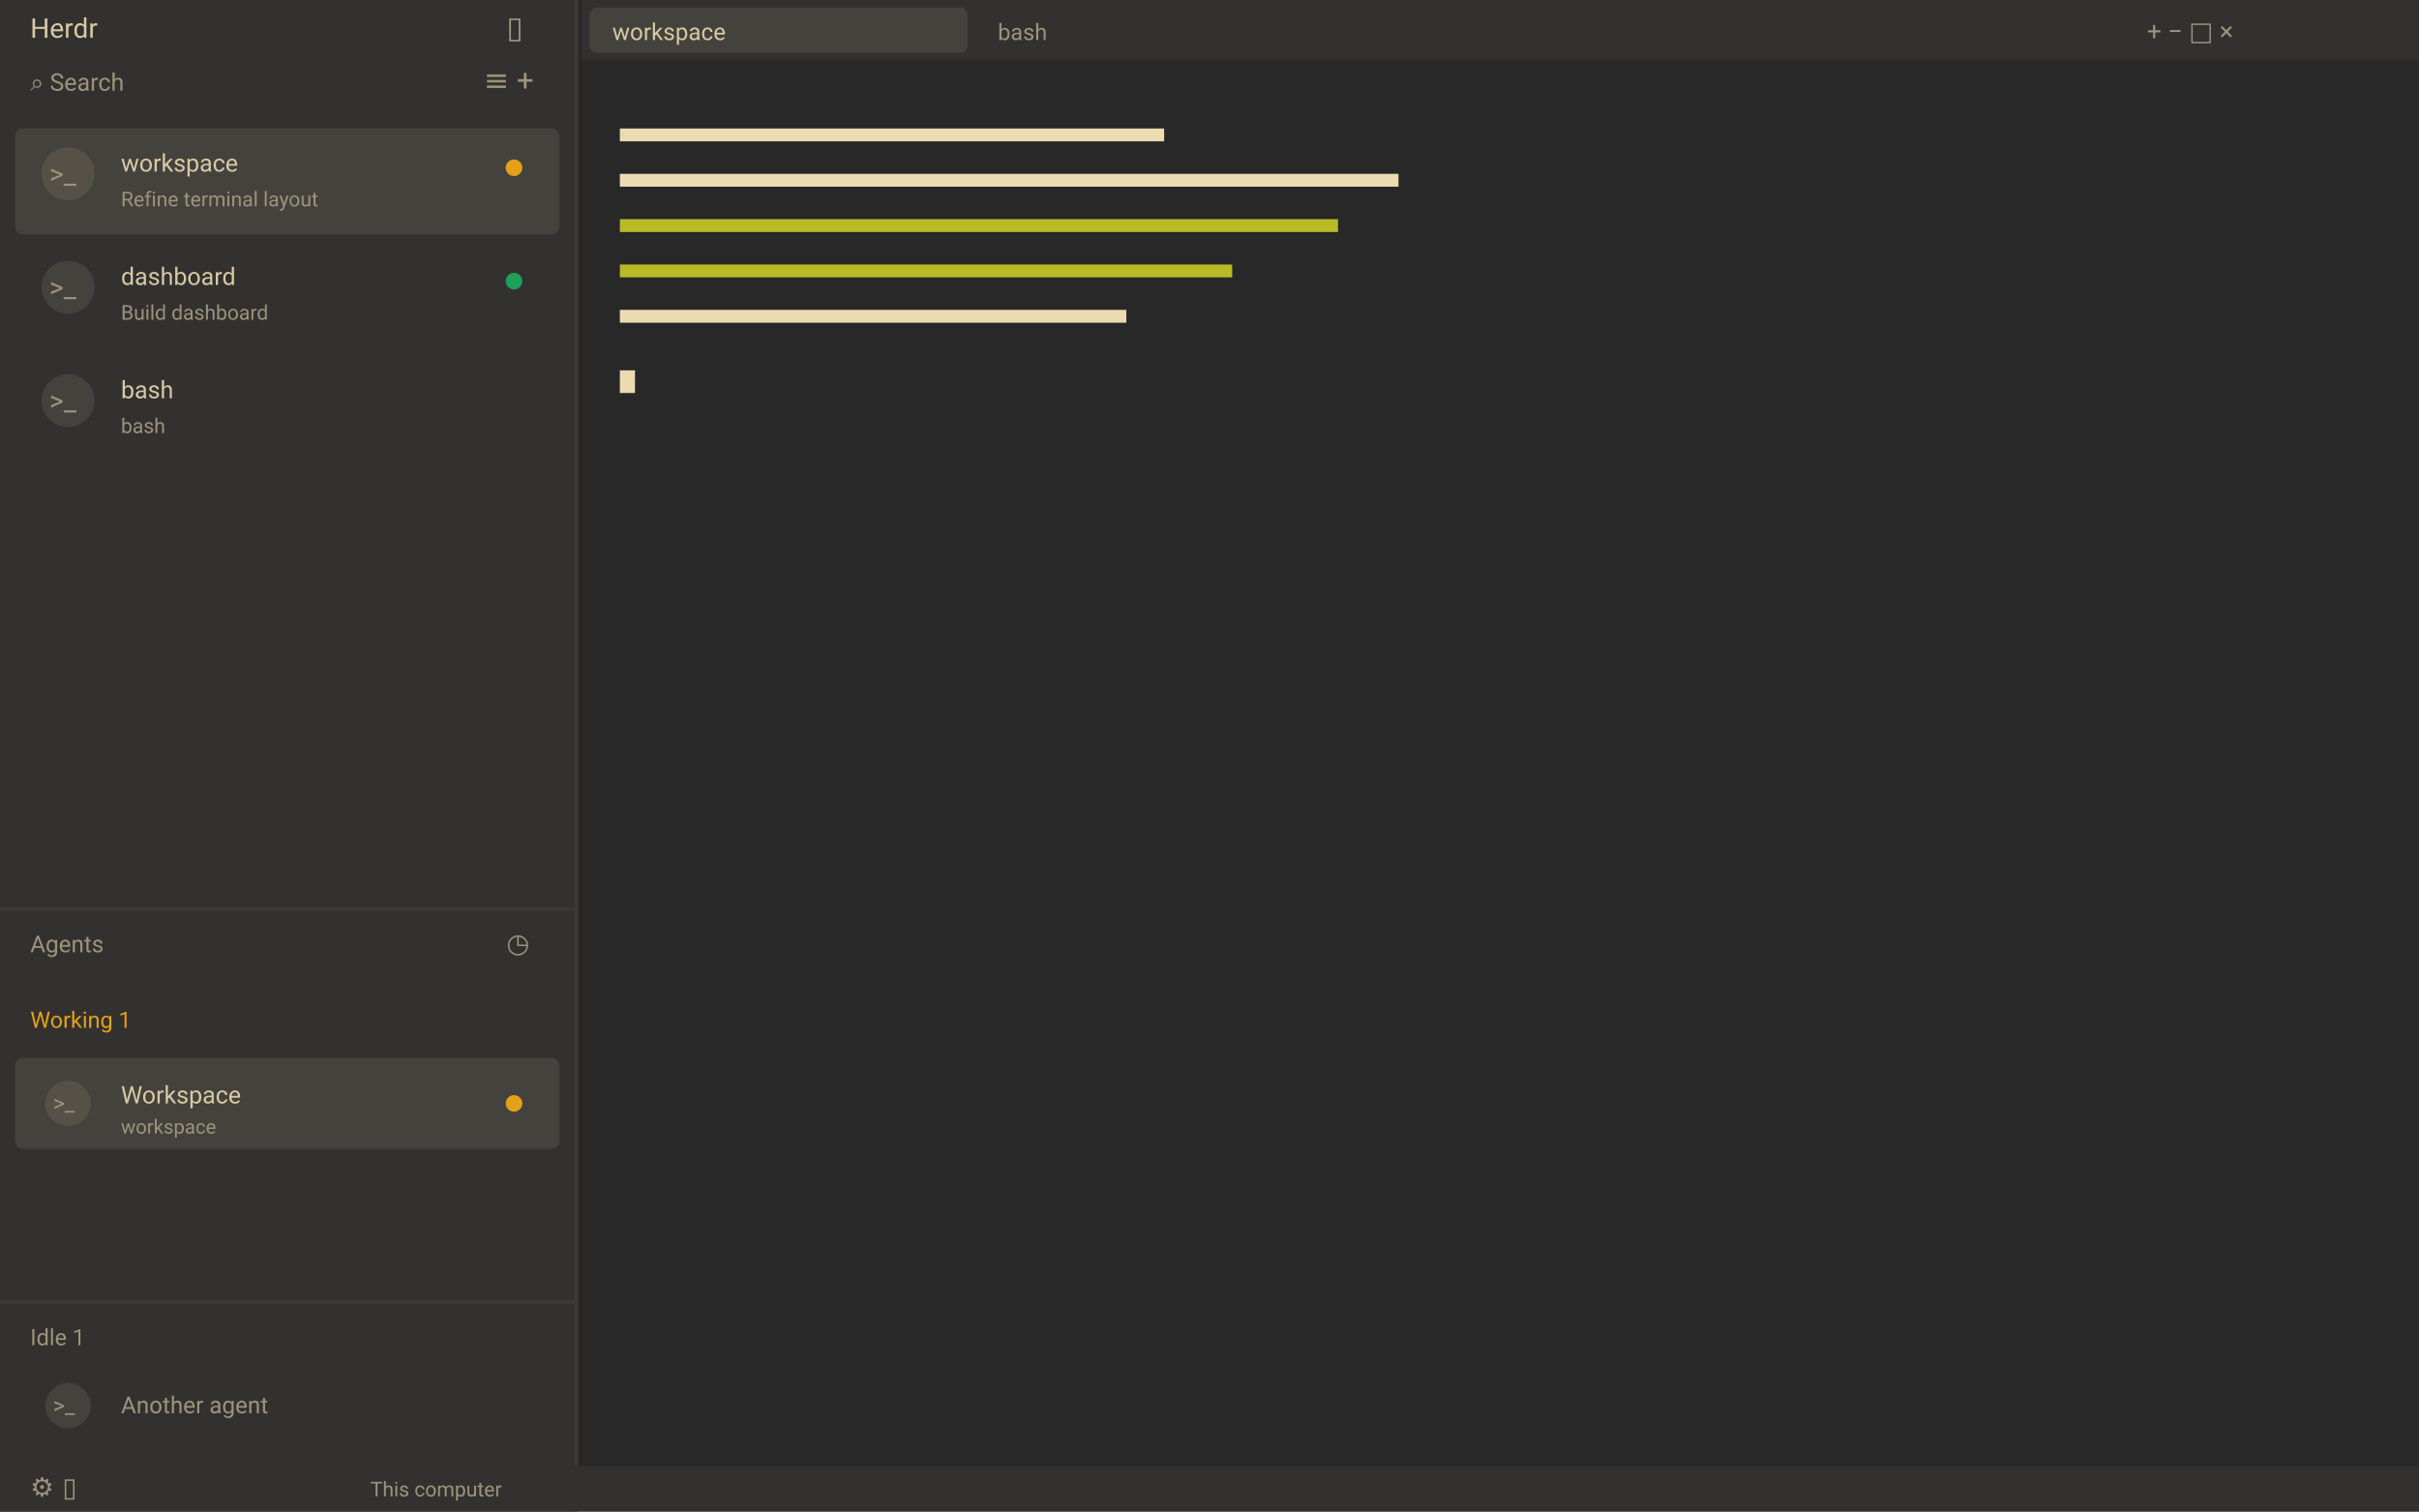
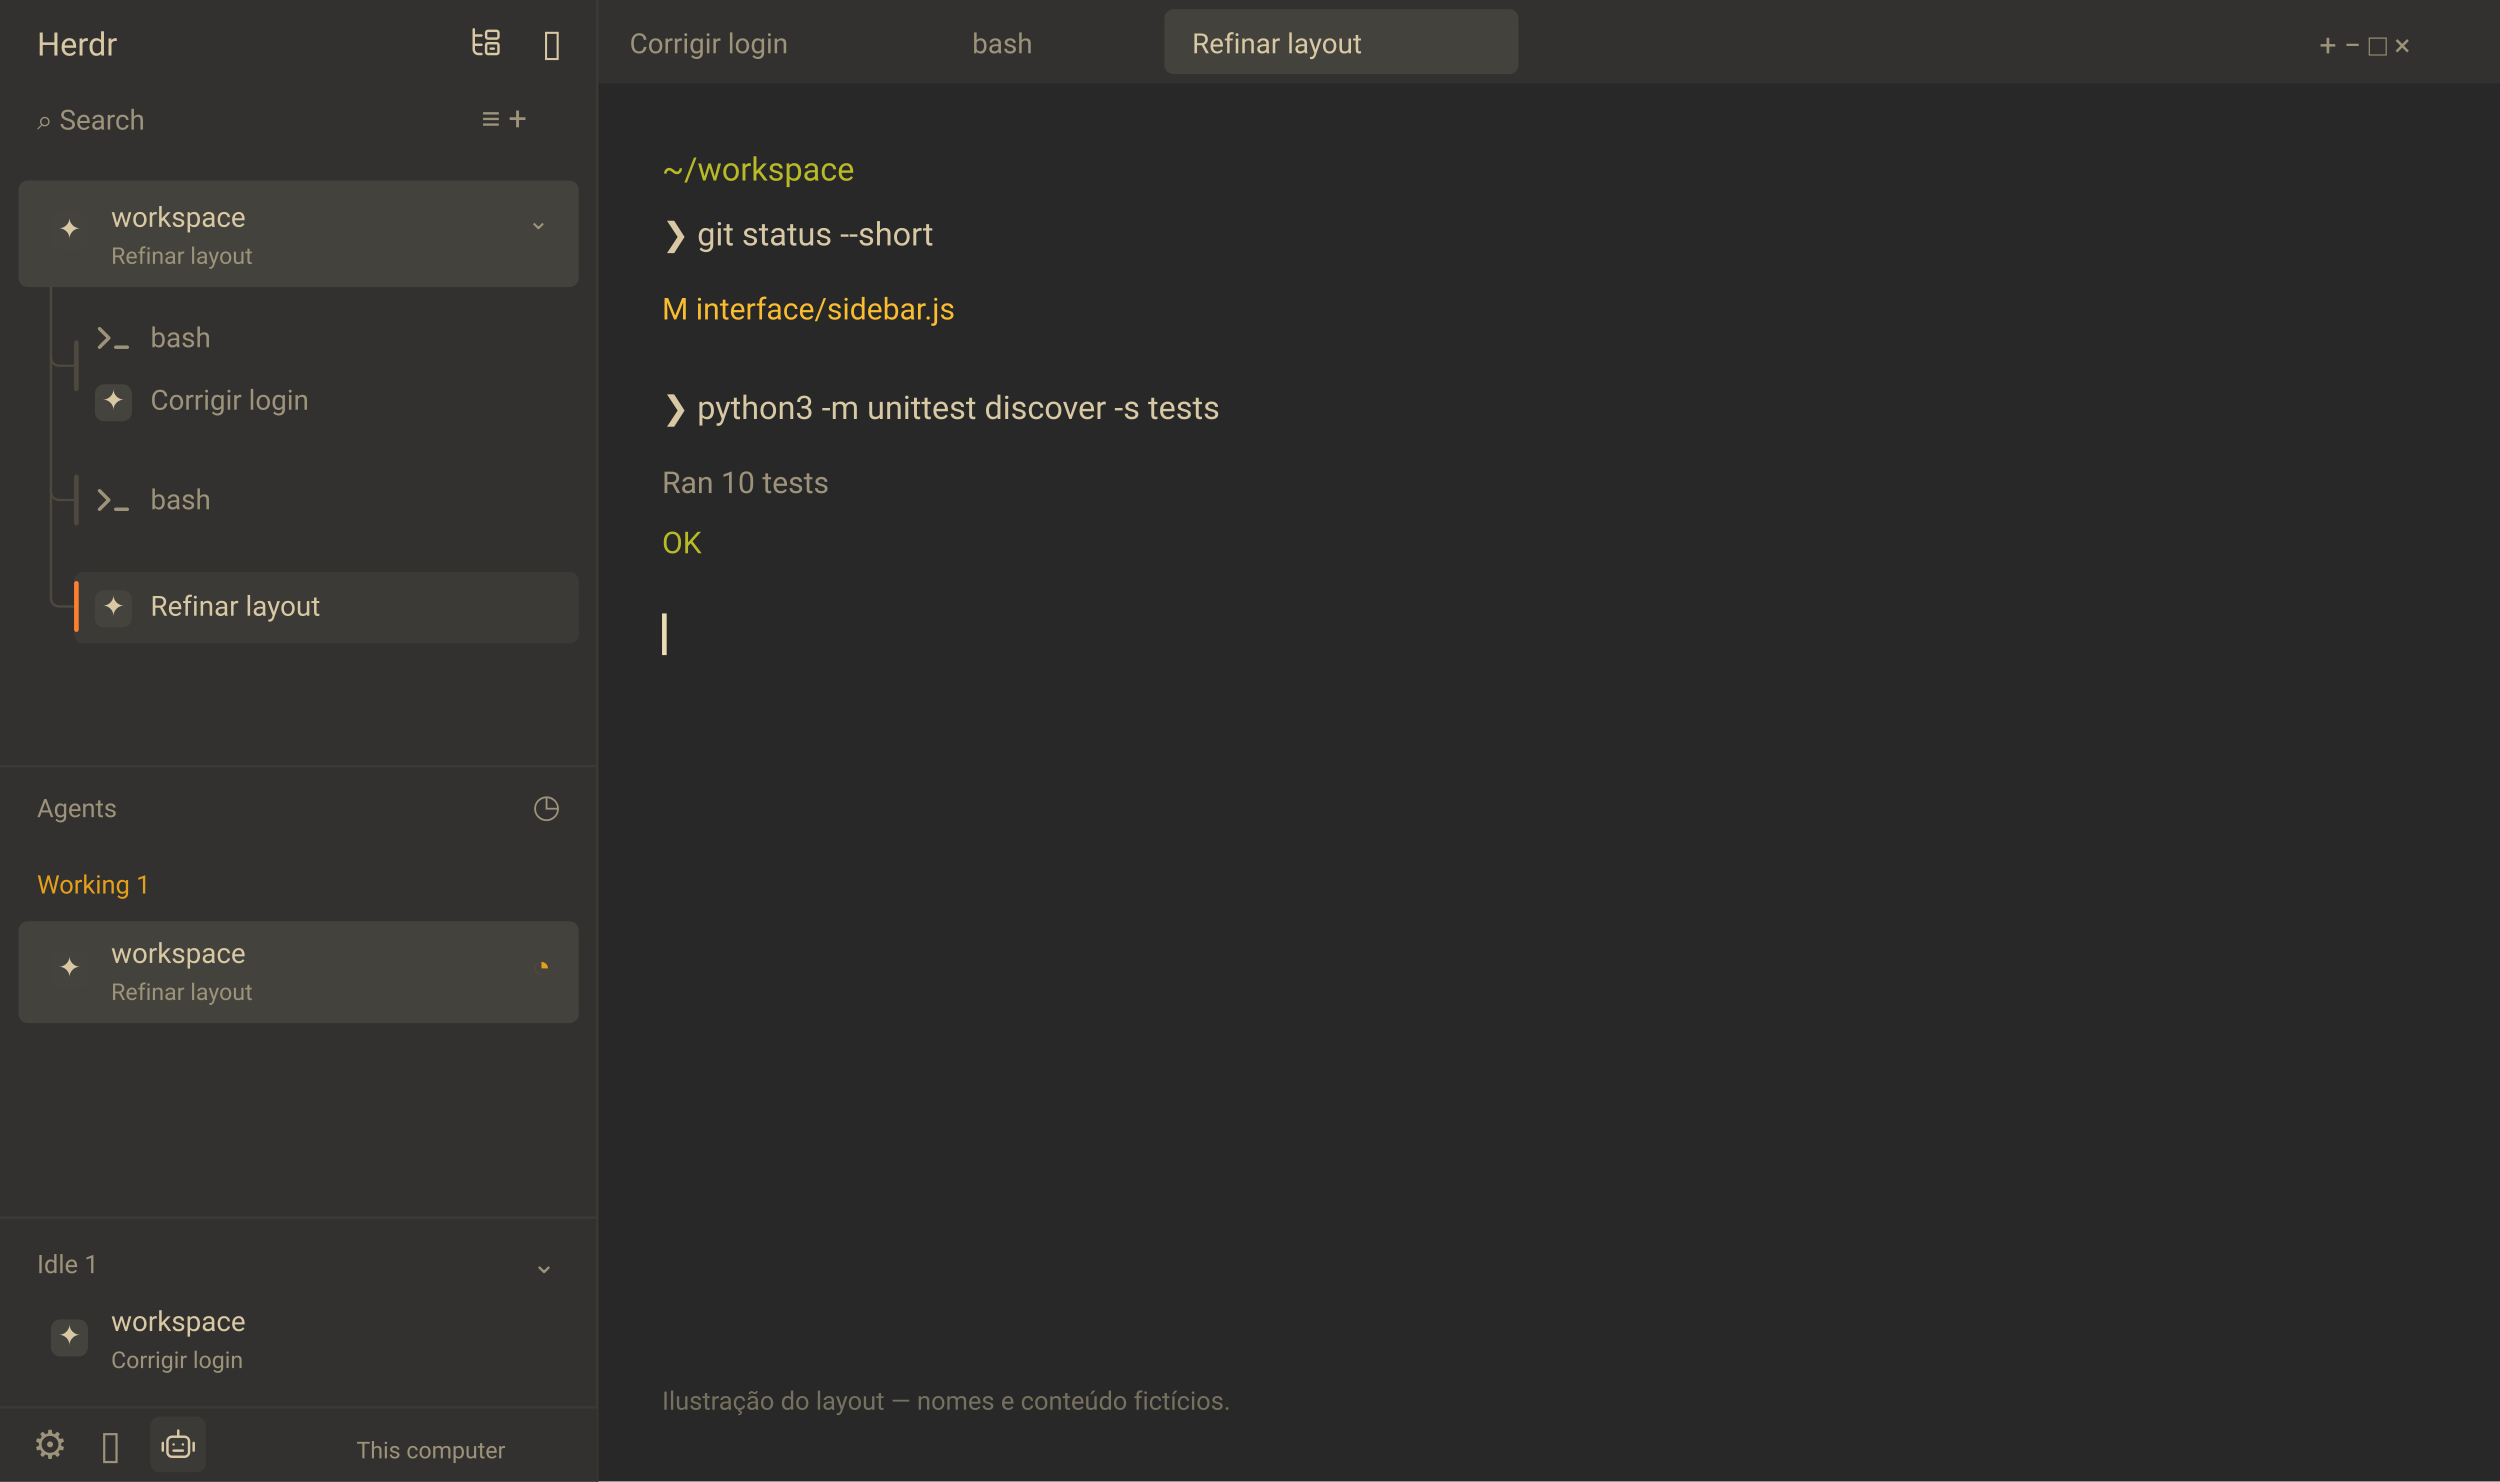
- <svg xmlns="http://www.w3.org/2000/svg" width="320" height="200" viewBox="0 0 320 200">
-   <rect x="0" y="0" width="320" height="200" fill="#282828" rx="0" />
-   <rect x="0" y="0" width="76" height="200" fill="#32312f" rx="0" />
-   <rect x="76" y="0" width="0.5" height="200" fill="#3c3a36" rx="0" />
-   <text x="4" y="5" font-family="Roboto,sans-serif" font-size="3.6" fill="#d8c9a4">Herdr</text>
-   <text x="67" y="5" font-family="Roboto,sans-serif" font-size="4" fill="#9d937b">▯</text>
-   <text x="4" y="12" font-family="Roboto,sans-serif" font-size="3.2" fill="#9d937b">⌕  Search</text>
-   <text x="64" y="12" font-family="Roboto,sans-serif" font-size="4" fill="#9d937b">≡  +</text>
-   <rect x="2" y="17" width="72" height="14" fill="#44423c" rx="1" />
-   <circle cx="9" cy="23" r="3.5" fill="#565147" />
-   <text x="6.5" y="24.3" font-family="Roboto,sans-serif" font-size="3.7" fill="#9d937b">&gt;_</text>
-   <text x="16" y="22.7" font-family="Roboto,sans-serif" font-size="3.2" fill="#d8c9a4">workspace</text>
-   <text x="16" y="27.3" font-family="Roboto,sans-serif" font-size="2.7" fill="#9d937b">Refine terminal layout</text>
-   <circle cx="68" cy="22.2" r="1.1" fill="#e5a01a" />
-   <circle cx="9" cy="38" r="3.5" fill="#44423c" />
-   <text x="6.5" y="39.3" font-family="Roboto,sans-serif" font-size="3.7" fill="#9d937b">&gt;_</text>
-   <text x="16" y="37.7" font-family="Roboto,sans-serif" font-size="3.2" fill="#d8c9a4">dashboard</text>
-   <text x="16" y="42.3" font-family="Roboto,sans-serif" font-size="2.7" fill="#9d937b">Build dashboard</text>
-   <circle cx="68" cy="37.2" r="1.1" fill="#1ca05a" />
-   <circle cx="9" cy="53" r="3.5" fill="#44423c" />
-   <text x="6.5" y="54.3" font-family="Roboto,sans-serif" font-size="3.7" fill="#9d937b">&gt;_</text>
-   <text x="16" y="52.7" font-family="Roboto,sans-serif" font-size="3.2" fill="#d8c9a4">bash</text>
-   <text x="16" y="57.3" font-family="Roboto,sans-serif" font-size="2.7" fill="#9d937b">bash</text>
-   <rect x="0" y="120" width="76" height="0.5" fill="#3c3a36" rx="0" />
-   <text x="4" y="126" font-family="Roboto,sans-serif" font-size="3.1" fill="#9d937b">Agents</text>
-   <text x="67" y="126" font-family="Roboto,sans-serif" font-size="3.5" fill="#9d937b">◷</text>
-   <text x="4" y="136" font-family="Roboto,sans-serif" font-size="3" fill="#e5a01a">Working  1</text>
-   <rect x="2" y="140" width="72" height="12" fill="#44423c" rx="1" />
-   <circle cx="9" cy="146" r="3" fill="#565147" />
-   <text x="7" y="147" font-family="Roboto,sans-serif" font-size="3" fill="#9d937b">&gt;_</text>
-   <text x="16" y="146" font-family="Roboto,sans-serif" font-size="3.2" fill="#d8c9a4">Workspace</text>
-   <text x="16" y="150" font-family="Roboto,sans-serif" font-size="2.6" fill="#9d937b">workspace</text>
-   <circle cx="68" cy="146" r="1.1" fill="#e5a01a" />
-   <rect x="0" y="172" width="76" height="0.5" fill="#3c3a36" rx="0" />
-   <text x="4" y="178" font-family="Roboto,sans-serif" font-size="3" fill="#9d937b">Idle  1</text>
-   <circle cx="9" cy="186" r="3" fill="#44423c" />
-   <text x="7" y="187" font-family="Roboto,sans-serif" font-size="3" fill="#9d937b">&gt;_</text>
-   <text x="16" y="187" font-family="Roboto,sans-serif" font-size="3.1" fill="#9d937b">Another agent</text>
-   <rect x="77" y="0" width="243" height="8" fill="#32312f" rx="0" />
-   <rect x="78" y="1" width="50" height="6" fill="#44423c" rx="1" />
-   <text x="81" y="5.3" font-family="Roboto,sans-serif" font-size="3.1" fill="#d8c9a4">workspace</text>
-   <text x="132" y="5.3" font-family="Roboto,sans-serif" font-size="3" fill="#9d937b">bash</text>
-   <text x="284" y="5.3" font-family="Roboto,sans-serif" font-size="3.4" fill="#9d937b">+    −    □   ×</text>
-   <rect x="82" y="17" width="72" height="1.7" fill="#ebdbb2" rx="0" />
-   <rect x="82" y="23" width="103" height="1.7" fill="#ebdbb2" rx="0" />
-   <rect x="82" y="29" width="95" height="1.7" fill="#b8bb26" rx="0" />
-   <rect x="82" y="35" width="81" height="1.7" fill="#b8bb26" rx="0" />
-   <rect x="82" y="41" width="67" height="1.7" fill="#ebdbb2" rx="0" />
-   <rect x="82" y="49" width="2" height="3" fill="#ebdbb2" rx="0" />
-   <rect x="0" y="194" width="320" height="6" fill="#32312f" rx="0" />
-   <text x="4" y="198" font-family="Roboto,sans-serif" font-size="3.5" fill="#9d937b">⚙  ▯</text>
-   <text x="49" y="198" font-family="Roboto,sans-serif" font-size="2.7" fill="#9d937b">This computer</text>
+ <svg xmlns="http://www.w3.org/2000/svg" width="1080" height="640" viewBox="0 0 1080 640">
+   <rect x="0" y="0" width="1080" height="640" fill="#282828" rx="0" />
+   <rect x="0" y="0" width="258" height="640" fill="#32312f" rx="0" />
+   <rect x="258" y="0" width="822" height="36" fill="#32312f" rx="0" />
+   <path d="M258 0 V640" fill="none" stroke="#3c3a36" stroke-width="1" stroke-linecap="round" stroke-linejoin="round" />
+   <text x="16" y="24" fill="#d8c9a4" font-family="Roboto,Arial,sans-serif" font-size="14">Herdr</text>
+   <text x="234" y="24" fill="#d8c9a4" font-family="Roboto,Arial,sans-serif" font-size="16">▯</text>
+   <text x="16" y="56" fill="#9d937b" font-family="Roboto,Arial,sans-serif" font-size="12">⌕  Search</text>
+   <text x="208" y="56" fill="#9d937b" font-family="Roboto,Arial,sans-serif" font-size="14">≡   +</text>
+   <rect x="8" y="78" width="242" height="46" fill="#44423c" rx="4" />
+   <rect x="22" y="92" width="16" height="16" fill="#45433d" rx="4" />
+   <text x="25" y="103" fill="#d8c9a4" font-family="Roboto,Arial,sans-serif" font-size="12">✦</text>
+   <text x="48" y="98" fill="#d8c9a4" font-family="Roboto,Arial,sans-serif" font-size="12">workspace</text>
+   <text x="48" y="114" fill="#9d937b" font-family="Roboto,Arial,sans-serif" font-size="10">Refinar layout</text>
+   <text x="228" y="99" fill="#9d937b" font-family="Roboto,Arial,sans-serif" font-size="11">⌄</text>
+   <path d="M22 124 V258 Q22 262 26 262 H32" fill="none" stroke="#4d493f" stroke-width="1" stroke-linecap="round" stroke-linejoin="round" />
+   <path d="M22 154 Q22 158 26 158 H32" fill="none" stroke="#4d493f" stroke-width="1" stroke-linecap="round" stroke-linejoin="round" />
+   <path d="M22 212 Q22 216 26 216 H32" fill="none" stroke="#4d493f" stroke-width="1" stroke-linecap="round" stroke-linejoin="round" />
+   <rect x="32" y="147" width="2" height="22" fill="#4d493f" rx="1" />
+   <rect x="32" y="205" width="2" height="22" fill="#4d493f" rx="1" />
+   <rect x="32" y="247" width="218" height="31" fill="#3c3a36" rx="4" />
+   <rect x="32" y="251" width="2" height="22" fill="#fc802d" rx="1" />
+   <path d="M43 142 l4 4 l-4 4 M50 150 h5" fill="none" stroke="#9d937b" stroke-width="1.5" stroke-linecap="round" stroke-linejoin="round" />
+   <text x="65" y="150" fill="#9d937b" font-family="Roboto,Arial,sans-serif" font-size="12">bash</text>
+   <rect x="41" y="166" width="16" height="16" fill="#45433d" rx="4" />
+   <text x="44" y="177" fill="#d8c9a4" font-family="Roboto,Arial,sans-serif" font-size="12">✦</text>
+   <text x="65" y="177" fill="#9d937b" font-family="Roboto,Arial,sans-serif" font-size="12">Corrigir login</text>
+   <path d="M43 212 l4 4 l-4 4 M50 220 h5" fill="none" stroke="#9d937b" stroke-width="1.5" stroke-linecap="round" stroke-linejoin="round" />
+   <text x="65" y="220" fill="#9d937b" font-family="Roboto,Arial,sans-serif" font-size="12">bash</text>
+   <rect x="41" y="255" width="16" height="16" fill="#45433d" rx="4" />
+   <text x="44" y="266" fill="#d8c9a4" font-family="Roboto,Arial,sans-serif" font-size="12">✦</text>
+   <text x="65" y="266" fill="#d8c9a4" font-family="Roboto,Arial,sans-serif" font-size="12">Refinar layout</text>
+   <text x="16" y="353" fill="#9d937b" font-family="Roboto,Arial,sans-serif" font-size="11">Agents</text>
+   <text x="230" y="353" fill="#9d937b" font-family="Roboto,Arial,sans-serif" font-size="14">◷</text>
+   <path d="M0 331 H258" fill="none" stroke="#3c3a36" stroke-width="1" stroke-linecap="round" stroke-linejoin="round" />
+   <text x="16" y="386" fill="#e5a01a" font-family="Roboto,Arial,sans-serif" font-size="11">Working  1</text>
+   <rect x="8" y="398" width="242" height="44" fill="#44423c" rx="4" />
+   <rect x="22" y="411" width="16" height="16" fill="#45433d" rx="4" />
+   <text x="25" y="422" fill="#d8c9a4" font-family="Roboto,Arial,sans-serif" font-size="12">✦</text>
+   <text x="48" y="416" fill="#d8c9a4" font-family="Roboto,Arial,sans-serif" font-size="12">workspace</text>
+   <text x="48" y="432" fill="#9d937b" font-family="Roboto,Arial,sans-serif" font-size="10">Refinar layout</text>
+   <text x="230" y="422" fill="#e5a01a" font-family="Roboto,Arial,sans-serif" font-size="13">◔</text>
+   <path d="M0 526 H258" fill="none" stroke="#3c3a36" stroke-width="1" stroke-linecap="round" stroke-linejoin="round" />
+   <text x="16" y="550" fill="#9d937b" font-family="Roboto,Arial,sans-serif" font-size="11">Idle  1</text>
+   <text x="230" y="550" fill="#9d937b" font-family="Roboto,Arial,sans-serif" font-size="12">⌄</text>
+   <rect x="22" y="570" width="16" height="16" fill="#45433d" rx="4" />
+   <text x="25" y="581" fill="#d8c9a4" font-family="Roboto,Arial,sans-serif" font-size="12">✦</text>
+   <text x="48" y="575" fill="#d8c9a4" font-family="Roboto,Arial,sans-serif" font-size="12">workspace</text>
+   <text x="48" y="591" fill="#9d937b" font-family="Roboto,Arial,sans-serif" font-size="10">Corrigir login</text>
+   <rect x="0" y="608" width="258" height="32" fill="#32312f" rx="0" />
+   <path d="M0 608 H258" fill="none" stroke="#3c3a36" stroke-width="1" stroke-linecap="round" stroke-linejoin="round" />
+   <text x="14" y="630" fill="#9d937b" font-family="Roboto,Arial,sans-serif" font-size="17">⚙</text>
+   <text x="43" y="630" fill="#9d937b" font-family="Roboto,Arial,sans-serif" font-size="17">▯</text>
+   <rect x="65" y="612" width="24" height="24" fill="#3c3a36" rx="4" />
+   <text x="154" y="630" fill="#9d937b" font-family="Roboto,Arial,sans-serif" font-size="10">This computer</text>
+   <text x="272" y="23" fill="#9d937b" font-family="Roboto,Arial,sans-serif" font-size="12">Corrigir login</text>
+   <text x="420" y="23" fill="#9d937b" font-family="Roboto,Arial,sans-serif" font-size="12">bash</text>
+   <rect x="503" y="4" width="153" height="28" fill="#44423c" rx="4" />
+   <text x="515" y="23" fill="#d8c9a4" font-family="Roboto,Arial,sans-serif" font-size="12">Refinar layout</text>
+   <text x="1002" y="24" fill="#9d937b" font-family="Roboto,Arial,sans-serif" font-size="13">+   −   □   ×</text>
+   <text x="286" y="78" fill="#b8bb26" font-family="Roboto,Arial,sans-serif" font-size="14">~/workspace</text>
+   <text x="286" y="106" fill="#d8c9a4" font-family="Roboto,Arial,sans-serif" font-size="14">❯ git status --short</text>
+   <text x="286" y="138" fill="#fabd2f" font-family="Roboto,Arial,sans-serif" font-size="13"> M  interface/sidebar.js</text>
+   <text x="286" y="181" fill="#d8c9a4" font-family="Roboto,Arial,sans-serif" font-size="14">❯ python3 -m unittest discover -s tests</text>
+   <text x="286" y="213" fill="#9d937b" font-family="Roboto,Arial,sans-serif" font-size="13">Ran 10 tests</text>
+   <text x="286" y="239" fill="#b8bb26" font-family="Roboto,Arial,sans-serif" font-size="13">OK</text>
+   <rect x="286" y="265" width="2" height="18" fill="#ebdbb2" rx="0" />
+   <text x="286" y="609" fill="#76705f" font-family="Roboto,Arial,sans-serif" font-size="11">Ilustração do layout — nomes e conteúdo fictícios.</text>
+   <svg width="16" height="16" viewBox="0 0 24 24" fill="none" stroke="currentColor" stroke-width="1.6" stroke-linecap="round" stroke-linejoin="round" x="69" y="616" color="#d8c9a4">
+     <rect x="5" y="7" width="14" height="13" rx="3" />
+     <path d="M12 3v4M2 11v5M22 11v5M9 16h6" />
+     <circle cx="9" cy="12" r=".8" fill="currentColor" stroke="none" />
+     <circle cx="15" cy="12" r=".8" fill="currentColor" stroke="none" />
+   </svg>
+   <svg width="16" height="16" viewBox="0 0 24 24" fill="none" stroke="currentColor" stroke-width="1.6" stroke-linecap="round" stroke-linejoin="round" x="202" y="10" color="#d8c9a4">
+     <path d="M4 4v13a3 3 0 0 0 3 3h2M4 8h5M4 14h5" />
+     <rect x="12" y="5" width="8" height="5" rx="1.2" />
+     <rect x="12" y="13" width="8" height="7" rx="1.2" />
+     <path d="M15 16.5h2" />
+   </svg>
</svg>
